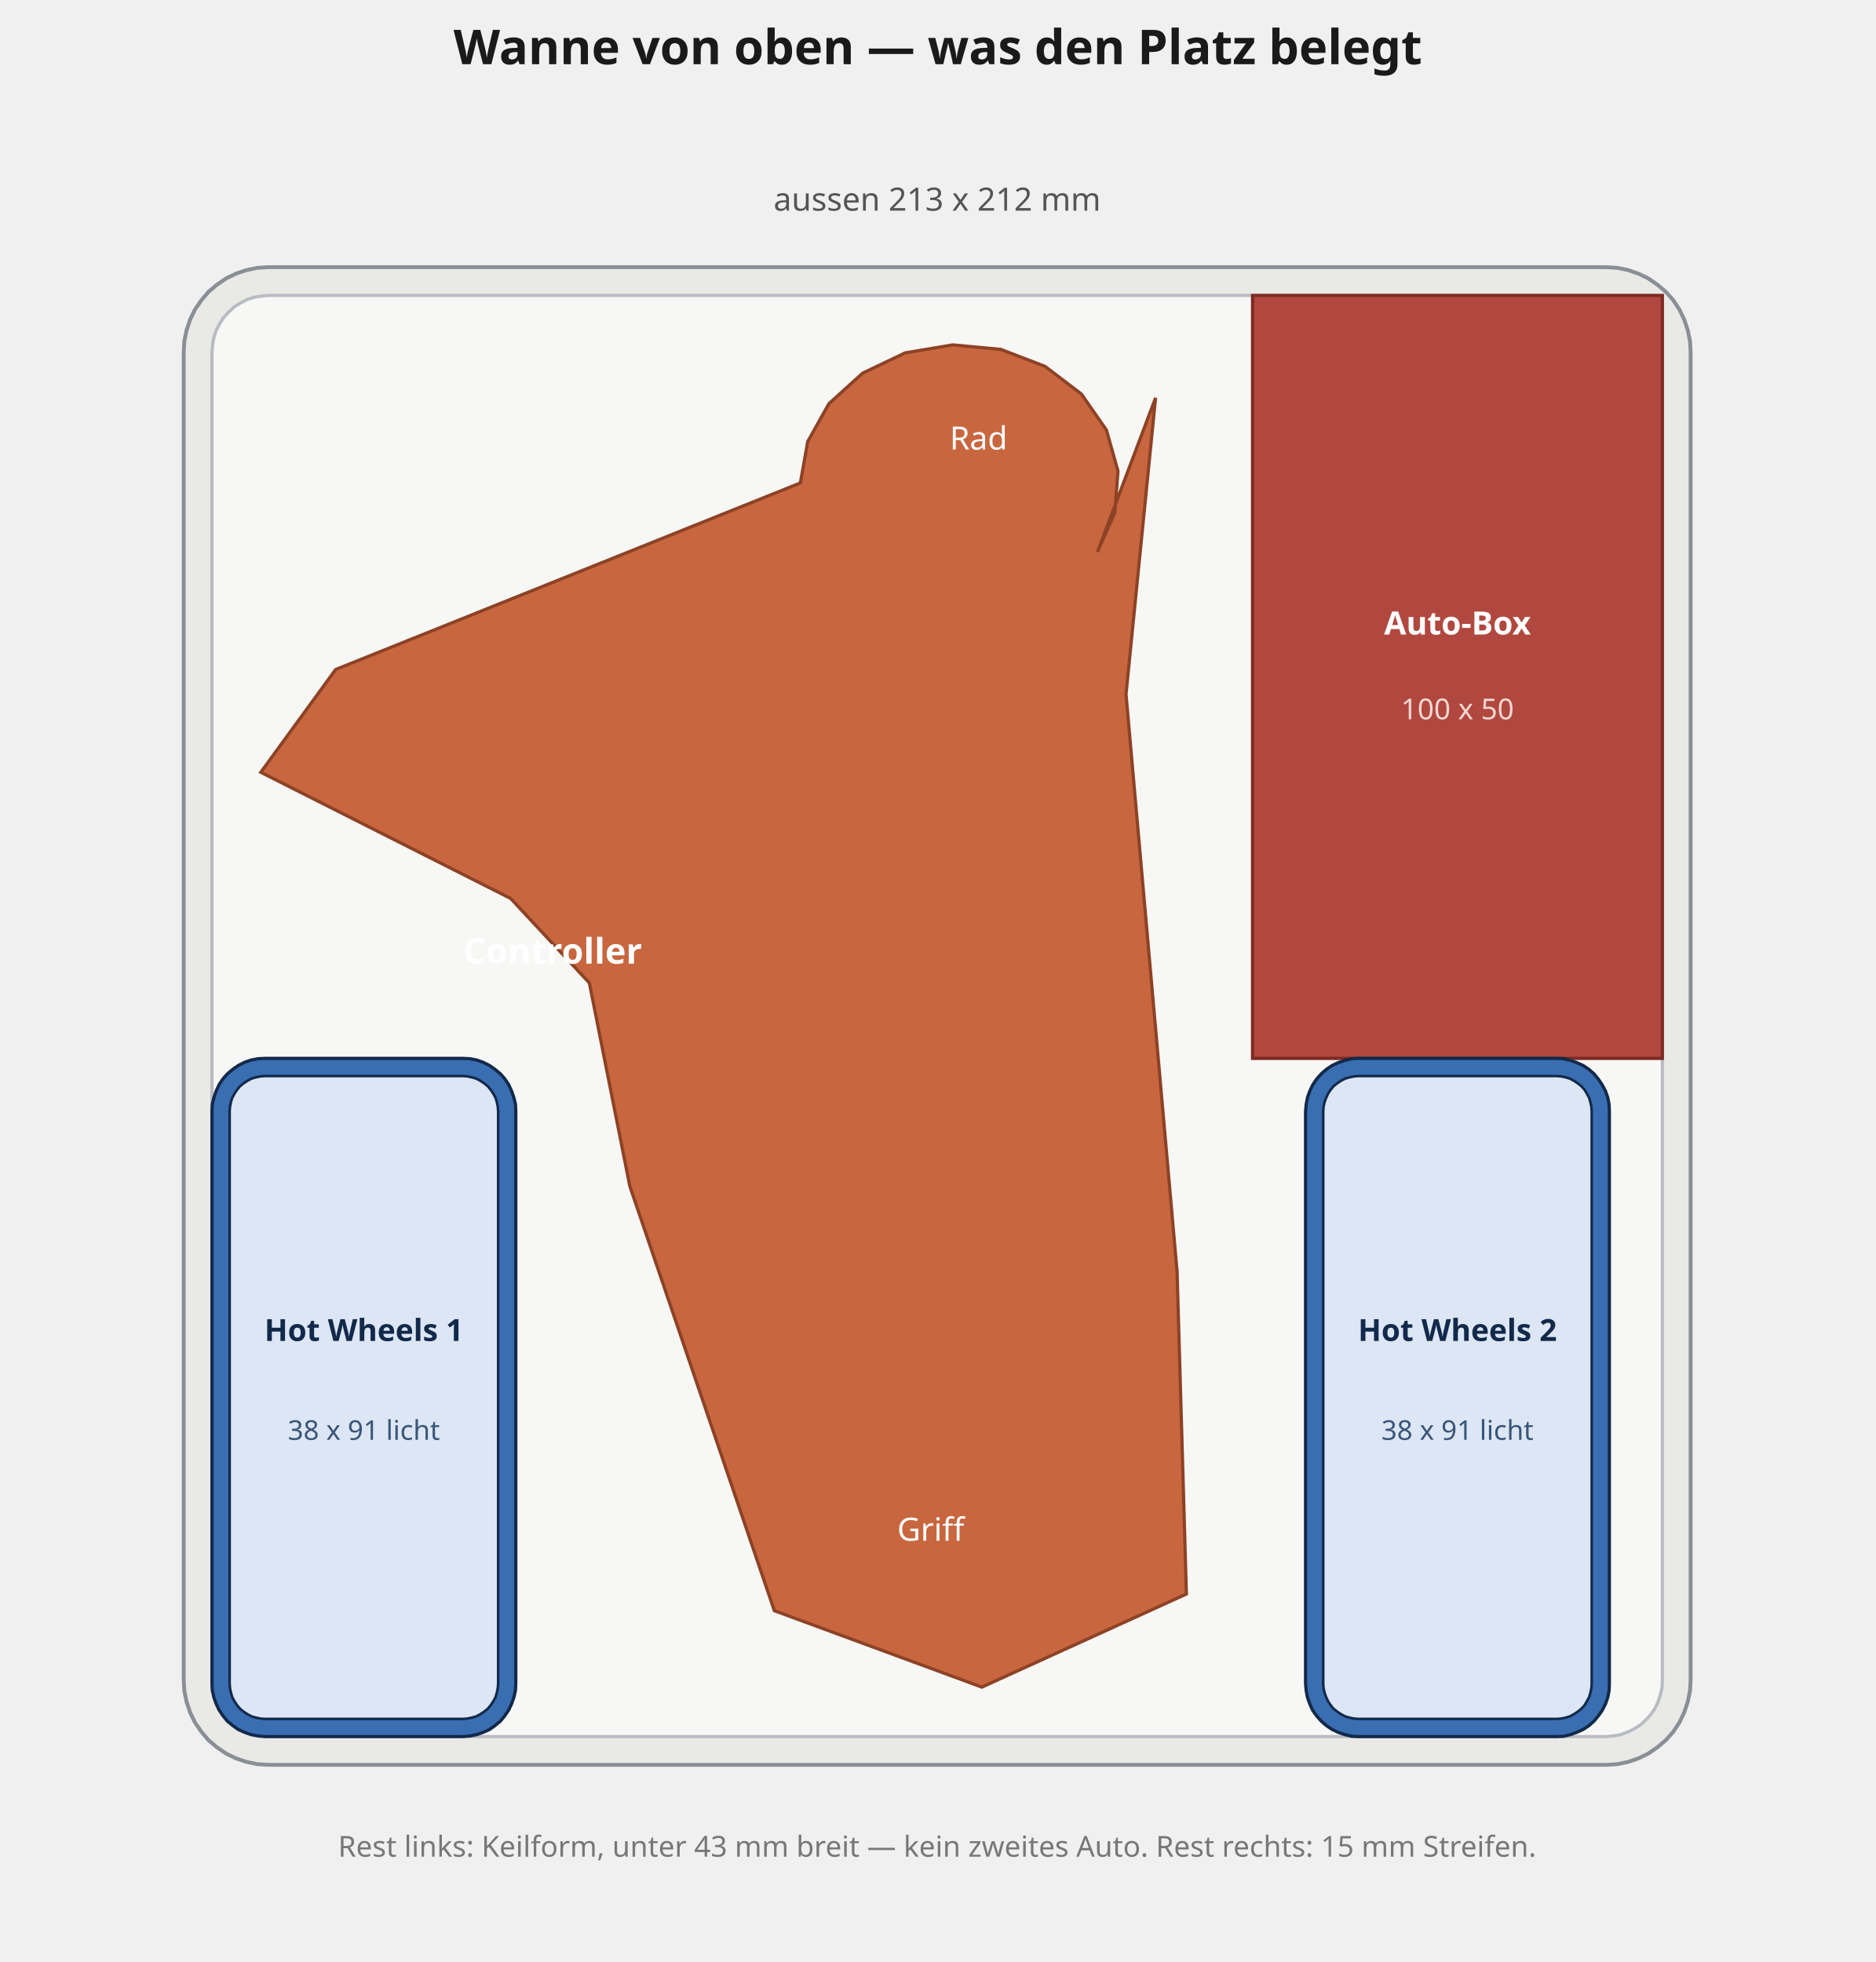
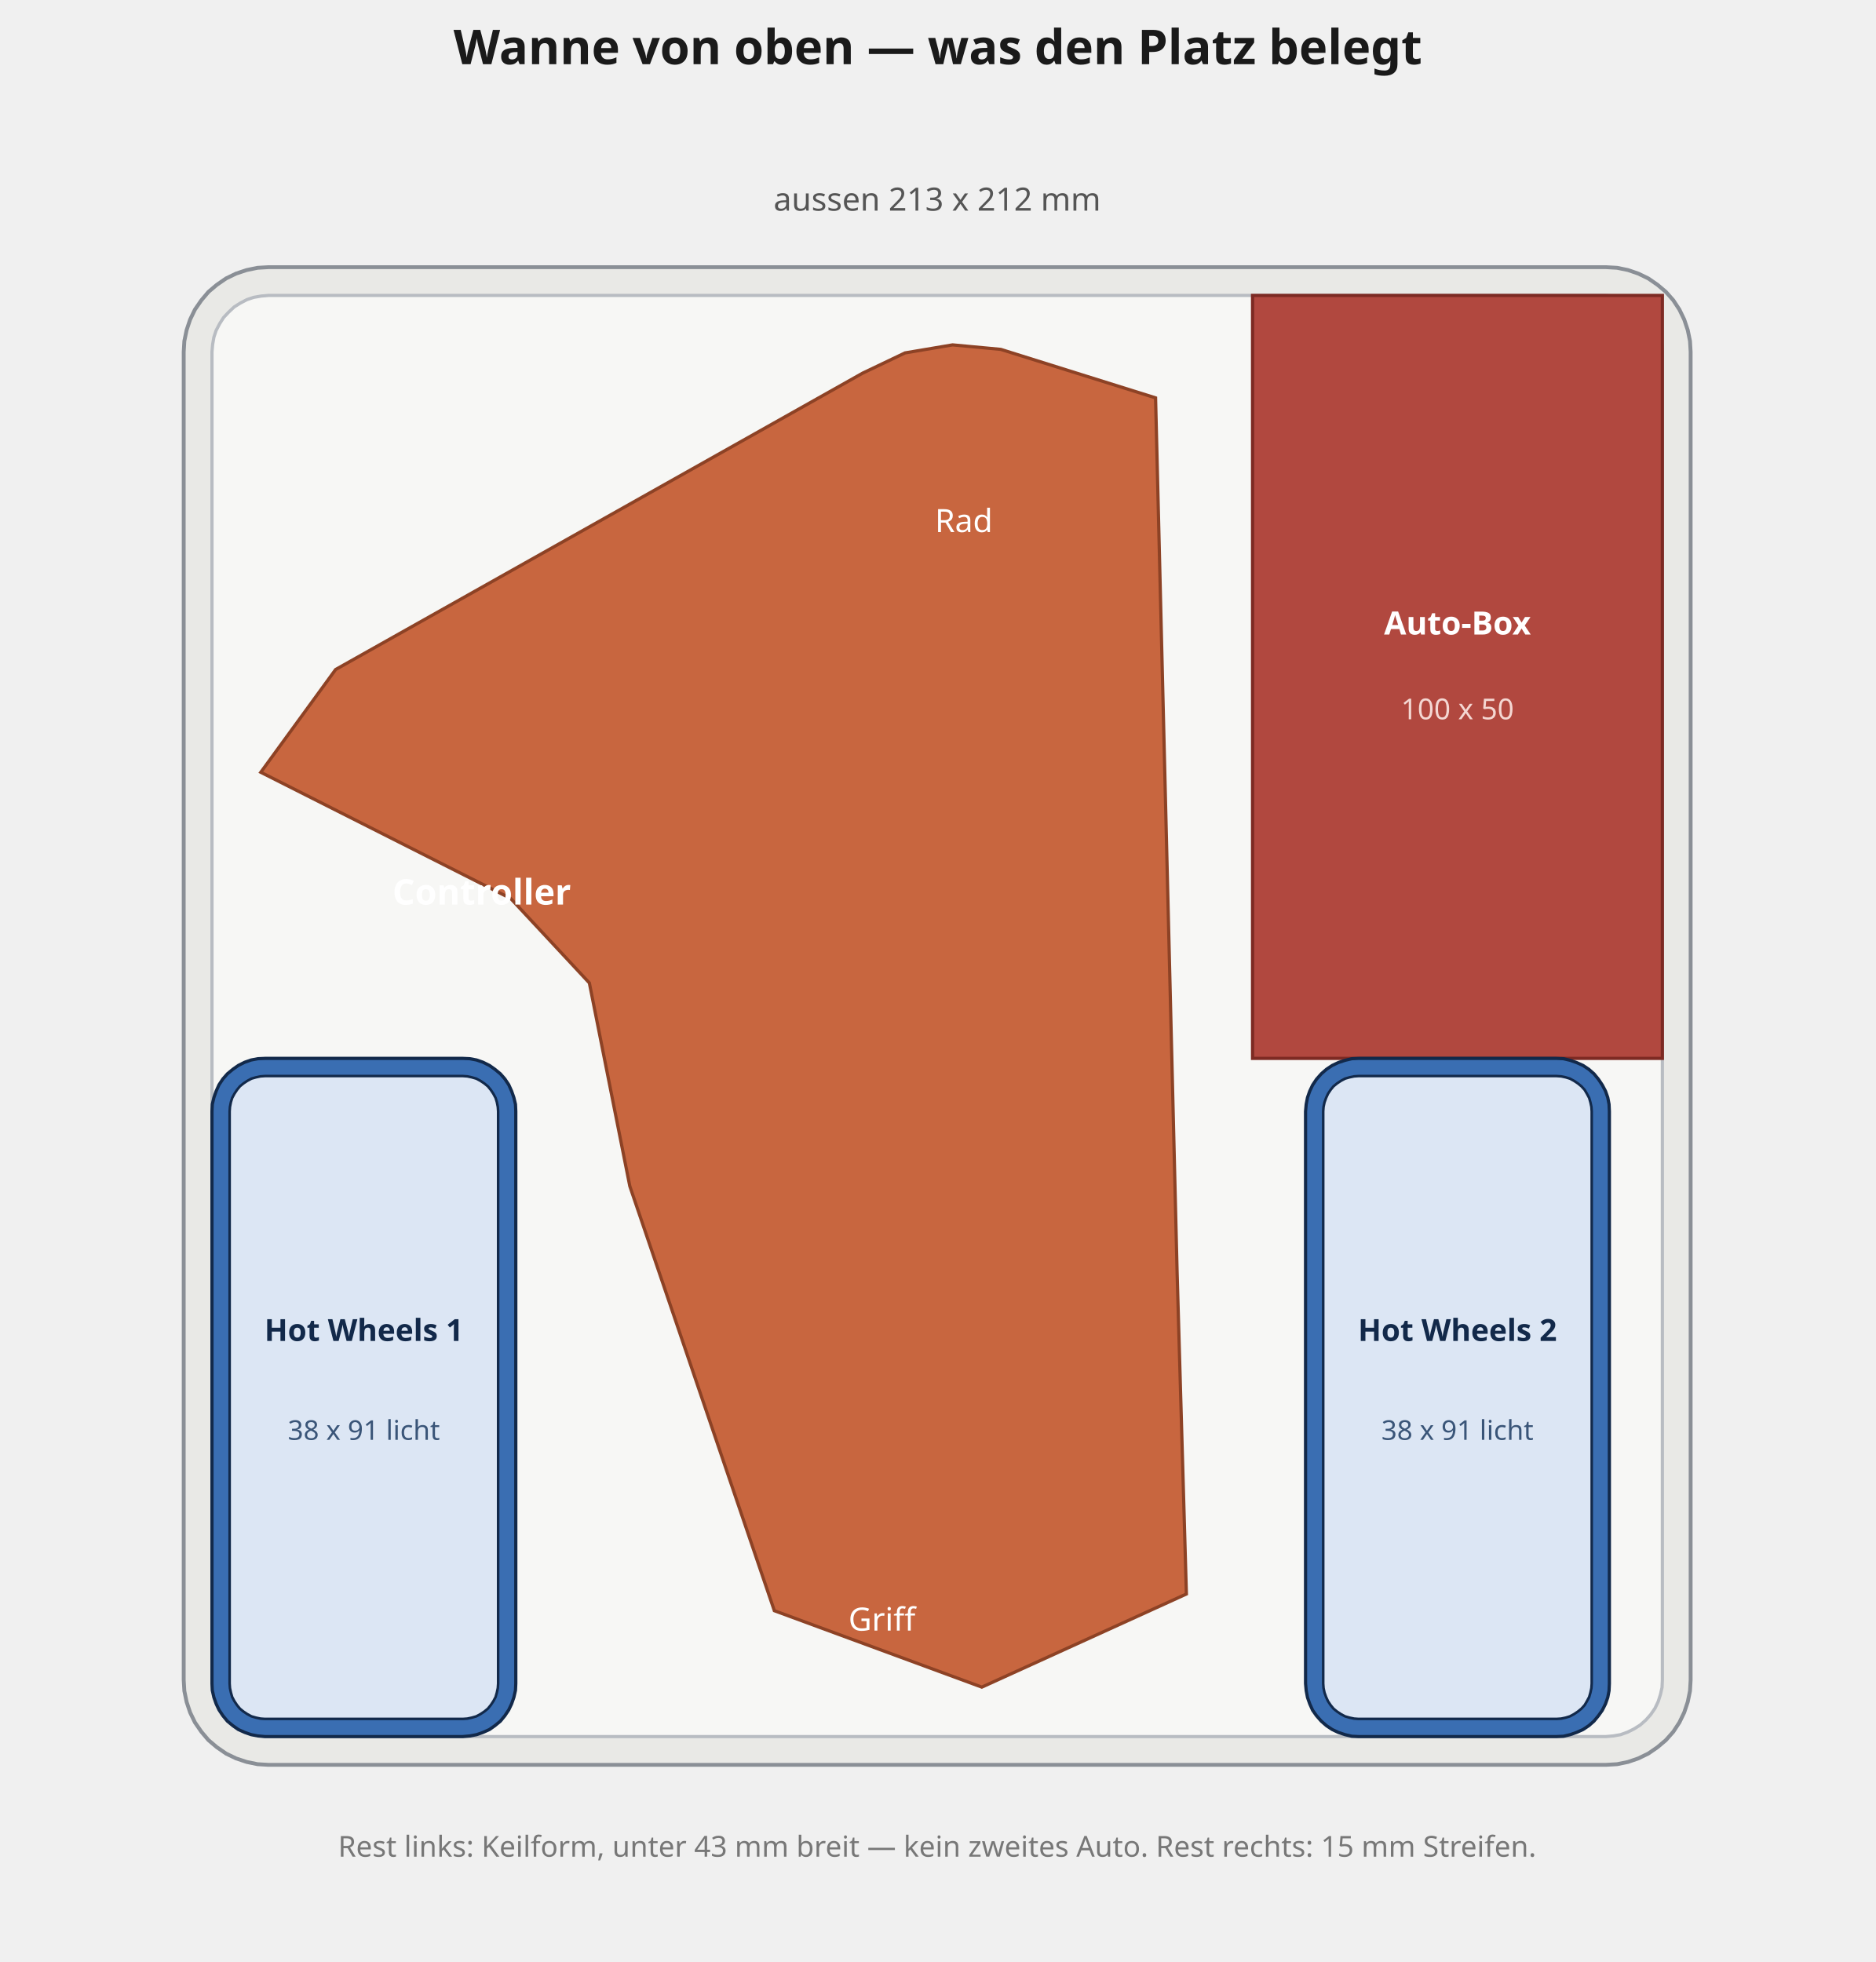
<svg xmlns="http://www.w3.org/2000/svg" width="584" height="611" viewBox="0 0 584 611">
  <rect width="100%%" height="100%%" fill="#fbfbfa" />
  <text x="292" y="20" font-family="sans-serif" font-size="15" font-weight="600" text-anchor="middle" fill="#1a1a1a">Wanne von oben — was den Platz belegt</text>
  <polygon points="526.4,109.6 526.2,106.2 525.5,102.8 524.4,99.5 522.9,96.4 521.0,93.5 518.7,90.9 516.1,88.7 513.2,86.7 510.1,85.2 506.9,84.1 503.5,83.4 500.0,83.2 83.6,83.2 80.2,83.4 76.8,84.1 73.5,85.2 70.4,86.7 67.5,88.7 64.9,90.9 62.7,93.5 60.7,96.4 59.2,99.5 58.1,102.8 57.4,106.2 57.2,109.6 57.2,523.2 57.4,526.6 58.1,530.0 59.2,533.3 60.7,536.4 62.7,539.3 64.9,541.9 67.5,544.1 70.4,546.1 73.5,547.6 76.8,548.7 80.2,549.4 83.6,549.6 500.0,549.6 503.5,549.4 506.9,548.7 510.1,547.6 513.2,546.1 516.1,544.1 518.7,541.9 521.0,539.3 522.9,536.4 524.4,533.3 525.5,530.0 526.2,526.6 526.4,523.2" fill="#e9e9e6" stroke="#8a8f96" stroke-width="1.2" />
  <polygon points="517.6,109.6 517.5,107.3 517.0,105.0 516.3,102.9 515.3,100.8 514.0,98.9 512.5,97.2 510.7,95.6 508.8,94.4 506.8,93.3 504.6,92.6 502.3,92.2 500.0,92.0 83.6,92.0 81.3,92.2 79.0,92.6 76.9,93.3 74.8,94.4 72.9,95.6 71.2,97.2 69.6,98.9 68.4,100.8 67.3,102.9 66.6,105.0 66.2,107.3 66.0,109.6 66.0,523.2 66.2,525.5 66.6,527.7 67.3,529.9 68.4,532.0 69.6,533.9 71.2,535.6 72.9,537.2 74.8,538.4 76.9,539.4 79.0,540.2 81.3,540.6 83.6,540.8 500.0,540.8 502.3,540.6 504.6,540.2 506.8,539.4 508.8,538.4 510.7,537.2 512.5,535.6 514.0,533.9 515.3,532.0 516.3,529.9 517.0,527.7 517.5,525.5 517.6,523.2" fill="#f7f7f5" stroke="#b8bcc2" stroke-width="1.0" />
-   <polygon points="81.2,240.5 104.5,208.5 249.2,150.4 251.5,137.5 258.1,125.7 268.6,116.2 281.8,109.9 296.6,107.4 311.6,108.8 325.4,114.1 336.7,122.7 344.5,133.9 348.1,146.7 347.1,159.7 341.7,171.9 359.8,123.9 350.6,216.2 366.5,396.0 369.4,496.4 305.7,525.4 241.1,501.6 196.1,369.4 183.5,306.1 159.0,279.8" fill="#c8663f" stroke="#8d4225" stroke-width="1.0" />
-   <text x="304.7" y="140.0" font-family="sans-serif" font-size="10.0" text-anchor="middle" fill="#fff">Rad</text>
-   <text x="289.8" y="479.8" font-family="sans-serif" font-size="10.0" text-anchor="middle" fill="#fff">Griff</text>
-   <text x="172.1" y="300.1" font-family="sans-serif" font-size="11.0" text-anchor="middle" fill="#fff" font-weight="600">Controller</text>
+   <polygon points="81.2,240.5 104.5,208.5 268.6,116.2 281.8,109.9 296.6,107.4 311.6,108.8 359.8,123.9 366.5,396.0 369.4,496.4 305.7,525.4 241.1,501.6 196.1,369.4 183.5,306.1 159.0,279.8" fill="#c8663f" stroke="#8d4225" stroke-width="1.0" />
+   <text x="300.1" y="165.7" font-family="sans-serif" font-size="10.0" text-anchor="middle" fill="#fff">Rad</text>
+   <text x="274.6" y="507.8" font-family="sans-serif" font-size="10.0" text-anchor="middle" fill="#fff">Griff</text>
+   <text x="150.0" y="281.7" font-family="sans-serif" font-size="11.0" text-anchor="middle" fill="#fff" font-weight="600">Controller</text>
  <polygon points="390.0,329.6 517.6,329.6 517.6,92.0 390.0,92.0" fill="#b1483f" stroke="#7d2a23" stroke-width="1.0" />
  <text x="453.8" y="197.6" font-family="sans-serif" font-size="10.0" text-anchor="middle" fill="#fff" font-weight="600">Auto-Box</text>
  <text x="453.8" y="224.0" font-family="sans-serif" font-size="9.0" text-anchor="middle" fill="#f4d7d2">100 x 50</text>
  <polygon points="160.6,346.1 160.5,343.9 160.0,341.8 159.3,339.8 158.4,337.8 157.2,336.0 155.8,334.4 154.1,333.0 152.4,331.8 150.4,330.8 148.4,330.1 146.3,329.7 144.1,329.6 82.5,329.6 80.3,329.7 78.2,330.1 76.2,330.8 74.2,331.8 72.5,333.0 70.8,334.4 69.4,336.0 68.2,337.8 67.3,339.8 66.6,341.8 66.1,343.9 66.0,346.1 66.0,524.3 66.1,526.4 66.6,528.6 67.3,530.6 68.2,532.5 69.4,534.3 70.8,536.0 72.5,537.4 74.2,538.6 76.2,539.5 78.2,540.2 80.3,540.6 82.5,540.8 144.1,540.8 146.3,540.6 148.4,540.2 150.4,539.5 152.4,538.6 154.1,537.4 155.8,536.0 157.2,534.3 158.4,532.5 159.3,530.6 160.0,528.6 160.5,526.4 160.6,524.3" fill="#3a6eb2" stroke="#12294a" stroke-width="1.0" />
  <polygon points="155.1,346.1 155.0,344.7 154.7,343.2 154.3,341.9 153.6,340.6 152.8,339.4 151.9,338.3 150.8,337.4 149.6,336.6 148.3,335.9 146.9,335.5 145.5,335.2 144.1,335.1 82.5,335.1 81.1,335.2 79.7,335.5 78.3,335.9 77.0,336.6 75.8,337.4 74.7,338.3 73.8,339.4 73.0,340.6 72.3,341.9 71.9,343.2 71.6,344.7 71.5,346.1 71.5,524.3 71.6,525.7 71.9,527.1 72.3,528.5 73.0,529.8 73.8,531.0 74.7,532.1 75.8,533.0 77.0,533.8 78.3,534.5 79.7,534.9 81.1,535.2 82.5,535.3 144.1,535.3 145.5,535.2 146.9,534.9 148.3,534.5 149.6,533.8 150.8,533.0 151.9,532.1 152.8,531.0 153.6,529.8 154.3,528.5 154.7,527.1 155.0,525.7 155.1,524.3" fill="#dce6f4" stroke="#12294a" stroke-width="0.8" />
  <text x="113.3" y="417.6" font-family="sans-serif" font-size="9.5" text-anchor="middle" fill="#12294a" font-weight="600">Hot Wheels 1</text>
  <text x="113.3" y="448.4" font-family="sans-serif" font-size="8.5" text-anchor="middle" fill="#3a5578">38 x 91 licht</text>
  <polygon points="501.1,346.1 501.0,343.9 500.6,341.8 499.9,339.8 498.9,337.9 497.7,336.1 496.3,334.4 494.7,333.0 492.9,331.8 490.9,330.9 488.9,330.2 486.8,329.7 484.6,329.6 423.0,329.6 420.9,329.7 418.8,330.2 416.7,330.9 414.8,331.8 413.0,333.0 411.4,334.4 409.9,336.1 408.7,337.9 407.8,339.8 407.1,341.8 406.7,343.9 406.5,346.1 406.5,524.3 406.7,526.5 407.1,528.6 407.8,530.6 408.7,532.6 409.9,534.3 411.4,536.0 413.0,537.4 414.8,538.6 416.7,539.5 418.8,540.2 420.9,540.7 423.0,540.8 484.6,540.8 486.8,540.7 488.9,540.2 490.9,539.5 492.9,538.6 494.7,537.4 496.3,536.0 497.7,534.3 498.9,532.6 499.9,530.6 500.6,528.6 501.0,526.5 501.1,524.3" fill="#3a6eb2" stroke="#12294a" stroke-width="1.0" />
  <polygon points="495.6,346.1 495.5,344.7 495.2,343.3 494.8,341.9 494.1,340.6 493.4,339.4 492.4,338.3 491.3,337.4 490.1,336.6 488.8,335.9 487.5,335.5 486.1,335.2 484.6,335.1 423.0,335.1 421.6,335.2 420.2,335.5 418.8,335.9 417.5,336.6 416.3,337.4 415.2,338.3 414.3,339.4 413.5,340.6 412.9,341.9 412.4,343.3 412.1,344.7 412.0,346.1 412.0,524.3 412.1,525.7 412.4,527.1 412.9,528.5 413.5,529.8 414.3,531.0 415.2,532.1 416.3,533.0 417.5,533.8 418.8,534.5 420.2,534.9 421.6,535.2 423.0,535.3 484.6,535.3 486.1,535.2 487.5,534.9 488.8,534.5 490.1,533.8 491.3,533.0 492.4,532.1 493.4,531.0 494.1,529.8 494.8,528.5 495.2,527.1 495.5,525.7 495.6,524.3" fill="#dce6f4" stroke="#12294a" stroke-width="0.8" />
  <text x="453.8" y="417.6" font-family="sans-serif" font-size="9.5" text-anchor="middle" fill="#12294a" font-weight="600">Hot Wheels 2</text>
  <text x="453.8" y="448.4" font-family="sans-serif" font-size="8.5" text-anchor="middle" fill="#3a5578">38 x 91 licht</text>
  <text x="291.8" y="65.6" font-family="sans-serif" font-size="10.0" text-anchor="middle" fill="#555">aussen 213 x 212 mm</text>
  <text x="291.8" y="578.2" font-family="sans-serif" font-size="9.0" text-anchor="middle" fill="#777">Rest links: Keilform, unter 43 mm breit — kein zweites Auto. Rest rechts: 15 mm Streifen.</text>
</svg>
